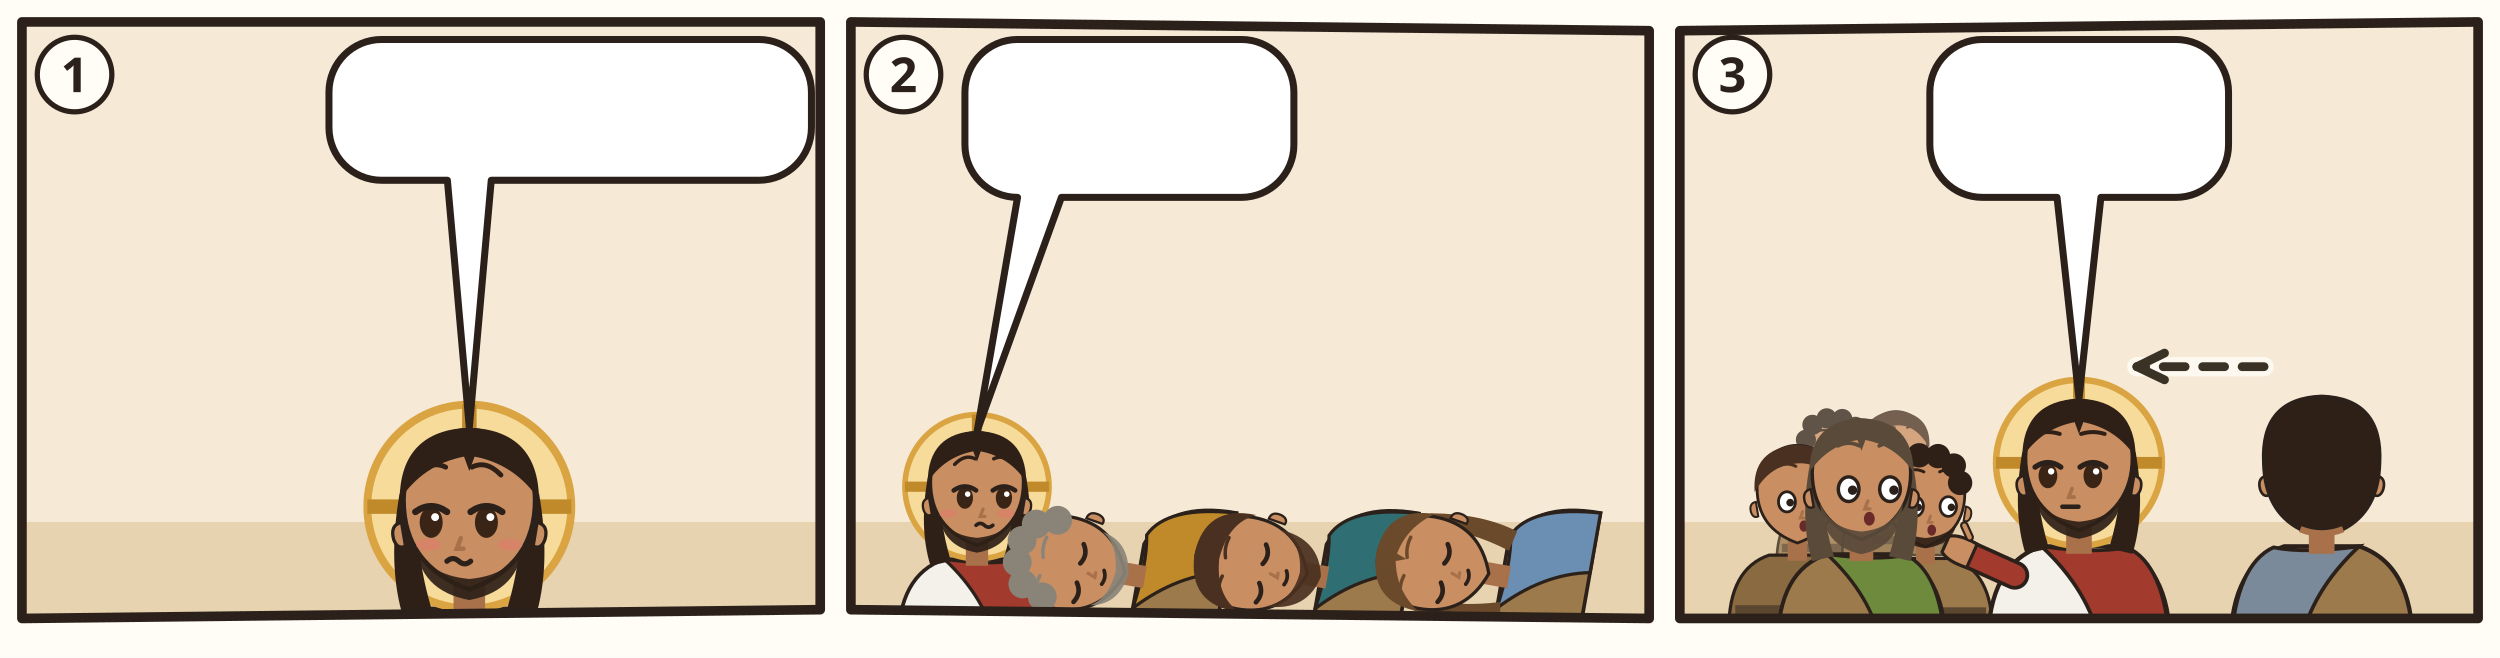
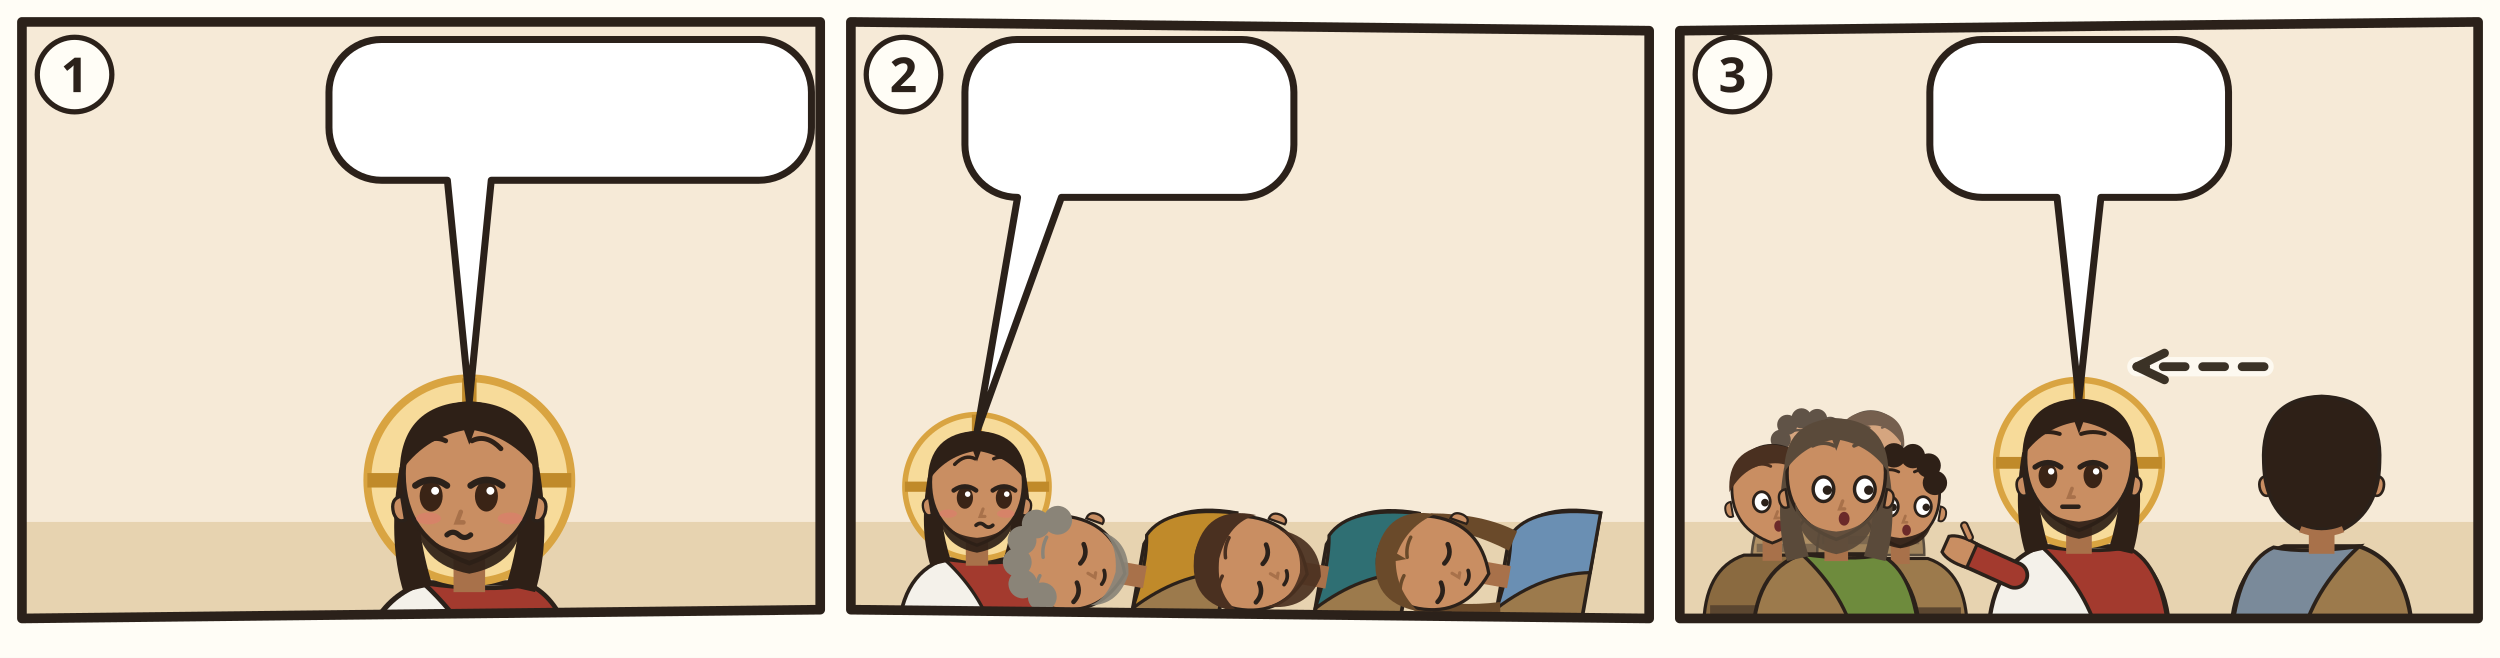
<svg xmlns="http://www.w3.org/2000/svg" viewBox="0 0 380 100">
  <rect width="380" height="100" fill="#FFFDF6" />
  <g transform="translate(2 2) scale(0.6667)">
    <clipPath id="an-cp-mrk-014-032-042-1">
      <polygon points="2,2 184,2 184,136 2,138" />
    </clipPath>
    <g clip-path="url(#an-cp-mrk-014-032-042-1)">
      <polygon points="2,2 184,2 184,136 2,138" fill="#F6EAD7" />
      <path d="M0 116h186v24H0z" fill="#E7D3B0" />
      <use href="#an-garten" x="90" y="53" width="92" height="67" opacity=".6" />
      <use href="#an-gott" x="26" y="3" width="40" height="40" />
-       <g transform="translate(104 112.5) scale(1.5)">
+       <g transform="translate(104 106.5) scale(1.5)">
        <path d="M-17 34Q-17 19-7 15.6L7 15.6Q17 19 17 34z" fill="#F4F1EA" stroke="#2B211A" stroke-width=".8" />
        <path d="M-7 15.6Q3 17 9 15.8Q16 19 17 34L4 34Q2 24-7 15.6z" fill="#A33A2E" stroke="#2B211A" stroke-width=".7" />
        <circle r="15.5" fill="#F7DB9A" stroke="#D9A441" stroke-width="1.2" />
        <path d="M0-15.5v5M-15.5 0h5M15.5 0h-5" stroke="#C08A2A" stroke-width="2.2" />
        <path d="M-10.6 -2Q-12.5 9-10 17L-5.6 16Q-8.4 7-7.6-1z M10.6 -2Q12.5 9 10 17L5.6 16Q8.4 7 7.6-1z" fill="#2E2017" />
        <path d="M-2.4 11h4.8v6h-4.8z" fill="#A8714A" />
        <path d="M-10 -1Q-10 9 0 12.6Q10 9 10 -1A10 10.6 0 0 0 -10 -1z" fill="#C98E62" stroke="#2B211A" stroke-width=".7" />
        <path d="M10.3 2.4q1.8.4 1.2 2.6-.6 1.6-1.8 1z M-10.3 2.4q-1.8.4-1.2 2.6.6 1.6 1.8 1z" fill="#C98E62" stroke="#2B211A" stroke-width=".5" />
        <path d="M-8.2 5.6Q-7.6 12.8 0 14.2Q7.6 12.8 8.2 5.6Q6.6 10.4 0 11Q-6.6 10.4-8.2 5.6z" fill="#2E2017" opacity=".92" />
        <ellipse cx="-5.8" cy="2.4" rx="1.75" ry="2.35" fill="#3A2416" />
        <path d="M-8.2 0.8Q-5.8 -0.9 -3.4 0.8" fill="none" stroke="#2B211A" stroke-width="1" stroke-linecap="round" />
        <circle cx="-5.2" cy="1.6" r=".6" fill="#FFF" />
        <ellipse cx="2.6" cy="2.4" rx="1.75" ry="2.35" fill="#3A2416" />
        <path d="M0.2 0.8Q2.6 -0.9 5.0 0.8" fill="none" stroke="#2B211A" stroke-width="1" stroke-linecap="round" />
        <circle cx="3.2" cy="1.6" r=".6" fill="#FFF" />
        <path d="M-8.0 -4.8Q-5.8 -7.1 -3.6 -6.0M0.4 -6.0Q2.6 -7.1 4.8 -4.8" fill="none" stroke="#2E2017" stroke-width=".75" stroke-linecap="round" />
        <path d="M-1.3 4.8l-.6 1.6h1" fill="none" stroke="#A8714A" stroke-width=".7" stroke-linecap="round" />
        <ellipse cx="-6.2" cy="5.8" rx="1.9" ry=".9" fill="#E07A6E" opacity=".55" />
        <ellipse cx="6.2" cy="5.8" rx="1.9" ry=".9" fill="#E07A6E" opacity=".55" />
        <path d="M-3.4 8.3q.9-.8 1.8 0t1.8 0" fill="none" stroke="#2B211A" stroke-width=".8" stroke-linecap="round" />
        <path d="M-10.6-1Q-10.5-11.6 0-12Q10.5-11.6 10.6-1Q7-6.4 .8-7.6L0-5.4-.8-7.6Q-7-6.4-10.6-1z" fill="#2E2017" />
        <use href="#an-z-beten" x="-4" y="13" width="16" height="12" />
      </g>
      <g>
-         <path d="M84 6H170A12 12 0 0 1 182 18V26.1A12 12 0 0 1 170 38.1L109 38.1L104 94.5L99 38.1H84A12 12 0 0 1 72 26.1V18A12 12 0 0 1 84 6Z" fill="#FFFFFF" stroke="#2B211A" stroke-width="1.6" stroke-linejoin="round" />
+         <path d="M84 6H170A12 12 0 0 1 182 18V26.1A12 12 0 0 1 170 38.1L109 38.1L104 88.5L99 38.1H84A12 12 0 0 1 72 26.1V18A12 12 0 0 1 84 6Z" fill="#FFFFFF" stroke="#2B211A" stroke-width="1.6" stroke-linejoin="round" />
        <use href="#an-becher" x="78" y="12" width="17.3" height="20.1" />
        <use href="#an-z-ablehnen" x="100.3" y="12" width="21.8" height="20.1" />
        <use href="#an-gott" x="127.1" y="12" width="20.1" height="20.1" />
        <use href="#an-z-hoeren" x="152.2" y="12" width="23.8" height="20.1" />
      </g>
    </g>
    <polygon points="2,2 184,2 184,136 2,138" fill="none" stroke="#2B211A" stroke-width="2.2" stroke-linejoin="round" />
    <circle cx="14" cy="14" r="8.5" fill="#FFFDF6" stroke="#2B211A" stroke-width="1.2" />
    <text x="14" y="18" text-anchor="middle" font-family="sans-serif" font-size="11" font-weight="700" fill="#2B211A">1</text>
  </g>
  <g transform="translate(128 2) scale(0.6667)">
    <clipPath id="an-cp-mrk-014-032-042-2">
      <polygon points="2,2 184,4 184,138 2,136" />
    </clipPath>
    <g clip-path="url(#an-cp-mrk-014-032-042-2)">
      <polygon points="2,2 184,4 184,138 2,136" fill="#F6EAD7" />
      <path d="M0 116h186v24H0z" fill="#E7D3B0" />
      <use href="#an-garten" x="4" y="53" width="92" height="67" opacity=".6" />
      <g transform="translate(30.75 107.96) scale(1.06)">
        <path d="M-17 34Q-17 19-7 15.6L7 15.6Q17 19 17 34z" fill="#F4F1EA" stroke="#2B211A" stroke-width=".8" />
        <path d="M-7 15.6Q3 17 9 15.8Q16 19 17 34L4 34Q2 24-7 15.6z" fill="#A33A2E" stroke="#2B211A" stroke-width=".7" />
        <path d="M12 21L21.1 16.9" stroke="#2B211A" stroke-width="5.4" stroke-linecap="round" />
        <path d="M12 21L21.1 16.9" stroke="#A33A2E" stroke-width="4" stroke-linecap="round" />
        <g transform="translate(21.1 16.9) rotate(66)">
          <path d="M-2.4 1.2Q-2.8-2.6-1.6-4.2h3.2Q2.8-2.6 2.4 1.2z" fill="#C98E62" stroke="#2B211A" stroke-width=".6" />
          <path d="M3 -.6l1.6-1.8" stroke="#2B211A" stroke-width="1.6" stroke-linecap="round" />
          <path d="M3 -.6l1.6-1.8" stroke="#C98E62" stroke-width=".8" stroke-linecap="round" />
        </g>
        <circle r="15.5" fill="#F7DB9A" stroke="#D9A441" stroke-width="1.2" />
        <path d="M0-15.5v5M-15.5 0h5M15.5 0h-5" stroke="#C08A2A" stroke-width="2.2" />
        <path d="M-10.6 -2Q-12.5 9-10 17L-5.6 16Q-8.4 7-7.6-1z M10.6 -2Q12.5 9 10 17L5.6 16Q8.4 7 7.6-1z" fill="#2E2017" />
        <path d="M-2.4 11h4.8v6h-4.8z" fill="#A8714A" />
        <path d="M-10 -1Q-10 9 0 12.6Q10 9 10 -1A10 10.6 0 0 0 -10 -1z" fill="#C98E62" stroke="#2B211A" stroke-width=".7" />
        <path d="M10.3 2.4q1.8.4 1.2 2.6-.6 1.6-1.8 1z M-10.3 2.4q-1.8.4-1.2 2.6.6 1.6 1.8 1z" fill="#C98E62" stroke="#2B211A" stroke-width=".5" />
        <path d="M-8.2 5.6Q-7.6 12.8 0 14.2Q7.6 12.8 8.2 5.6Q6.6 10.4 0 11Q-6.6 10.4-8.2 5.6z" fill="#2E2017" opacity=".92" />
        <ellipse cx="-2.6" cy="2.4" rx="1.75" ry="2.35" fill="#3A2416" />
        <path d="M-5.0 0.8Q-2.6 -0.9 -0.2 0.8" fill="none" stroke="#2B211A" stroke-width="1" stroke-linecap="round" />
        <circle cx="-2.0" cy="1.6" r=".6" fill="#FFF" />
        <ellipse cx="5.8" cy="2.4" rx="1.75" ry="2.35" fill="#3A2416" />
        <path d="M3.4 0.8Q5.8 -0.9 8.2 0.8" fill="none" stroke="#2B211A" stroke-width="1" stroke-linecap="round" />
        <circle cx="6.4" cy="1.6" r=".6" fill="#FFF" />
        <path d="M-4.8 -4.8Q-2.6 -7.1 -0.4 -6.0M3.6 -6.0Q5.8 -7.1 8.0 -4.8" fill="none" stroke="#2E2017" stroke-width=".75" stroke-linecap="round" />
        <path d="M1.3 4.8l-.6 1.6h1" fill="none" stroke="#A8714A" stroke-width=".7" stroke-linecap="round" />
        <ellipse cx="-6.2" cy="5.8" rx="1.9" ry=".9" fill="#E07A6E" opacity=".55" />
        <ellipse cx="6.2" cy="5.8" rx="1.9" ry=".9" fill="#E07A6E" opacity=".55" />
        <path d="M-0.2 8.3q.9-.8 1.8 0t1.8 0" fill="none" stroke="#2B211A" stroke-width=".8" stroke-linecap="round" />
        <path d="M-10.6-1Q-10.5-11.6 0-12Q10.5-11.6 10.6-1Q7-6.4 .8-7.6L0-5.4-.8-7.6Q-7-6.4-10.6-1z" fill="#2E2017" />
      </g>
      <g transform="rotate(-80 72.2 129.2)">
        <g transform="translate(72.25 107.96) scale(1.06)">
          <path d="M-17 34Q-17 19-7 15.6L7 15.6Q17 19 17 34z" fill="#9C7A4C" stroke="#2B211A" stroke-width=".8" />
          <path d="M-7 15.6Q3 17 9 15.8Q16 19 17 34L4 34Q2 24-7 15.6z" fill="#C08A2A" stroke="#2B211A" stroke-width=".7" />
          <path d="M-2.4 11h4.8v6h-4.8z" fill="#A8714A" />
          <path d="M-10 -1Q-10 9 0 12.6Q10 9 10 -1A10 10.6 0 0 0 -10 -1z" fill="#C98E62" stroke="#2B211A" stroke-width=".7" />
          <path d="M10.3 2.4q1.8.4 1.2 2.6-.6 1.6-1.8 1z M-10.3 2.4q-1.8.4-1.2 2.6.6 1.6 1.8 1z" fill="#C98E62" stroke="#2B211A" stroke-width=".5" />
          <path d="M-8 6.4Q-7 12.4 0 13.4Q7 12.4 8 6.4Q6 10 0 10.6Q-6 10-8 6.4z" fill="#8A8478" opacity=".92" />
          <path d="M-7.9 2.8Q-5.8 4.2 -3.7 2.8" fill="none" stroke="#2B211A" stroke-width="1" stroke-linecap="round" />
          <path d="M0.5 2.8Q2.6 4.2 4.7 2.8" fill="none" stroke="#2B211A" stroke-width="1" stroke-linecap="round" />
          <path d="M-8.0 -5.3Q-5.8 -6.0 -3.6 -5.3M0.4 -5.3Q2.6 -6.0 4.8 -5.3" fill="none" stroke="#8A8478" stroke-width=".75" stroke-linecap="round" />
          <path d="M-1.3 4.8l-.6 1.6h1" fill="none" stroke="#A8714A" stroke-width=".7" stroke-linecap="round" />
          <path d="M-3.1 8.1Q-1.6 8.9 -0.1 8.1" fill="none" stroke="#2B211A" stroke-width=".8" stroke-linecap="round" />
          <circle cx="-8" cy="-4" r="3.1" fill="#8A8478" />
          <circle cx="-6" cy="-8.6" r="3.1" fill="#8A8478" />
          <circle cx="-1.6" cy="-10.6" r="3.1" fill="#8A8478" />
          <circle cx="3.2" cy="-10.4" r="3.1" fill="#8A8478" />
          <circle cx="7.2" cy="-8" r="3.1" fill="#8A8478" />
          <circle cx="8.8" cy="-3.6" r="3.1" fill="#8A8478" />
-           <use href="#an-a-schluessel" x="-4" y="13" width="16" height="12" />
+           <use href="#an-a-schluessel" x="1" y="16" width="14" height="14" />
        </g>
      </g>
      <g transform="rotate(-80 113.8 129.2)">
        <g transform="translate(113.75 107.96) scale(1.06)">
          <path d="M-17 34Q-17 19-7 15.6L7 15.6Q17 19 17 34z" fill="#9C7A4C" stroke="#2B211A" stroke-width=".8" />
          <path d="M-7 15.6Q3 17 9 15.8Q16 19 17 34L4 34Q2 24-7 15.6z" fill="#2F6F73" stroke="#2B211A" stroke-width=".7" />
          <path d="M-2.4 11h4.8v6h-4.8z" fill="#A8714A" />
          <path d="M-10 -1Q-10 9 0 12.6Q10 9 10 -1A10 10.6 0 0 0 -10 -1z" fill="#C98E62" stroke="#2B211A" stroke-width=".7" />
          <path d="M10.3 2.4q1.8.4 1.2 2.6-.6 1.6-1.8 1z M-10.3 2.4q-1.8.4-1.2 2.6.6 1.6 1.8 1z" fill="#C98E62" stroke="#2B211A" stroke-width=".5" />
          <path d="M-8.4 5Q-8 14 0 15.6Q8 14 8.4 5Q6.6 10.4 0 11Q-6.6 10.4-8.4 5z" fill="#4A3020" opacity=".92" />
          <path d="M-7.9 2.8Q-5.8 4.2 -3.7 2.8" fill="none" stroke="#2B211A" stroke-width="1" stroke-linecap="round" />
          <path d="M0.5 2.8Q2.6 4.2 4.7 2.8" fill="none" stroke="#2B211A" stroke-width="1" stroke-linecap="round" />
          <path d="M-8.0 -5.3Q-5.8 -6.0 -3.6 -5.3M0.4 -5.3Q2.6 -6.0 4.8 -5.3" fill="none" stroke="#4A3020" stroke-width=".75" stroke-linecap="round" />
          <path d="M-1.3 4.8l-.6 1.6h1" fill="none" stroke="#A8714A" stroke-width=".7" stroke-linecap="round" />
          <path d="M-3.1 8.1Q-1.6 8.9 -0.1 8.1" fill="none" stroke="#2B211A" stroke-width=".8" stroke-linecap="round" />
          <path d="M-10.6-.4Q-11-11.6 0-12Q11-11.6 10.6-.4Q8-6 0-6.6Q-8-6-10.6-.4z" fill="#4A3020" />
-           <use href="#an-a-muschel" x="-4" y="13" width="16" height="12" />
+           <use href="#an-a-muschel" x="1" y="16" width="14" height="14" />
        </g>
      </g>
      <g transform="rotate(-80 155.2 129.2)">
        <g transform="translate(155.25 107.96) scale(1.06)">
          <path d="M-17 34Q-17 19-7 15.6L7 15.6Q17 19 17 34z" fill="#9C7A4C" stroke="#2B211A" stroke-width=".8" />
          <path d="M-7 15.6Q3 17 9 15.8Q16 19 17 34L4 34Q2 24-7 15.6z" fill="#6A8FB3" stroke="#2B211A" stroke-width=".7" />
          <path d="M-10.6 -2Q-12.5 9-10 17L-5.6 16Q-8.4 7-7.6-1z M10.6 -2Q12.5 9 10 17L5.6 16Q8.4 7 7.6-1z" fill="#6A4A2A" />
          <path d="M-2.4 11h4.8v6h-4.8z" fill="#A8714A" />
          <path d="M-10 -1Q-10 9 0 12.6Q10 9 10 -1A10 10.6 0 0 0 -10 -1z" fill="#C98E62" stroke="#2B211A" stroke-width=".7" />
          <path d="M10.3 2.4q1.8.4 1.2 2.6-.6 1.6-1.8 1z M-10.3 2.4q-1.8.4-1.2 2.6.6 1.6 1.8 1z" fill="#C98E62" stroke="#2B211A" stroke-width=".5" />
          <path d="M-7.9 2.8Q-5.8 4.2 -3.7 2.8" fill="none" stroke="#2B211A" stroke-width="1" stroke-linecap="round" />
          <path d="M0.5 2.8Q2.6 4.2 4.7 2.8" fill="none" stroke="#2B211A" stroke-width="1" stroke-linecap="round" />
          <path d="M-8.0 -5.3Q-5.8 -6.0 -3.6 -5.3M0.4 -5.3Q2.6 -6.0 4.8 -5.3" fill="none" stroke="#6A4A2A" stroke-width=".75" stroke-linecap="round" />
          <path d="M-1.3 4.8l-.6 1.6h1" fill="none" stroke="#A8714A" stroke-width=".7" stroke-linecap="round" />
          <path d="M-3.1 8.1Q-1.6 8.9 -0.1 8.1" fill="none" stroke="#2B211A" stroke-width=".8" stroke-linecap="round" />
          <path d="M-10.6-1Q-10.5-11.6 0-12Q10.5-11.6 10.6-1Q7-6.4 .8-7.6L0-5.4-.8-7.6Q-7-6.4-10.6-1z" fill="#6A4A2A" />
-           <use href="#an-a-kelch" x="-4" y="13" width="16" height="12" />
+           <use href="#an-a-kelch" x="1" y="16" width="14" height="14" />
        </g>
      </g>
      <use href="#an-z-schlafen" x="87.7" y="104.6" width="14" height="11" />
      <g>
        <path d="M40 6H91A12 12 0 0 1 103 18V30A12 12 0 0 1 91 42L50 42L30.8 95.2L40 42H40A12 12 0 0 1 28 30V18A12 12 0 0 1 40 6Z" fill="#FFFFFF" stroke="#2B211A" stroke-width="1.6" stroke-linejoin="round" />
        <use href="#an-z-wachen" x="34" y="12" width="36.0" height="24" />
        <use href="#an-z-beten" x="75.0" y="12" width="22.0" height="24" />
      </g>
    </g>
    <polygon points="2,2 184,4 184,138 2,136" fill="none" stroke="#2B211A" stroke-width="2.2" stroke-linejoin="round" />
    <circle cx="14" cy="14" r="8.5" fill="#FFFDF6" stroke="#2B211A" stroke-width="1.2" />
    <text x="14" y="18" text-anchor="middle" font-family="sans-serif" font-size="11" font-weight="700" fill="#2B211A">2</text>
  </g>
  <g transform="translate(254 2) scale(0.6667)">
    <clipPath id="an-cp-mrk-014-032-042-3">
      <polygon points="2,4 184,2 184,138 2,138" />
    </clipPath>
    <g clip-path="url(#an-cp-mrk-014-032-042-3)">
      <polygon points="2,4 184,2 184,138 2,138" fill="#F6EAD7" />
      <path d="M0 116h186v24H0z" fill="#E7D3B0" />
      <g opacity=".75">
-         <g transform="translate(36.672 100.2264) scale(0.740784)">
+         <g transform="translate(30.93227 100.2264) scale(0.740784)">
          <path d="M-17 34Q-17 19-7 15.6L7 15.6Q17 19 17 34z" fill="#9C7A4C" stroke="#2B211A" stroke-width=".8" />
          <path d="M-15.4 28h30.8v2.6h-30.8z" fill="#5B4630" />
          <path d="M-2.4 11h4.8v6h-4.8z" fill="#A8714A" />
          <path d="M-10 -1Q-10 9 0 12.6Q10 9 10 -1A10 10.6 0 0 0 -10 -1z" fill="#C98E62" stroke="#2B211A" stroke-width=".7" />
          <path d="M10.3 2.4q1.8.4 1.2 2.6-.6 1.6-1.8 1z M-10.3 2.4q-1.8.4-1.2 2.6.6 1.6 1.8 1z" fill="#C98E62" stroke="#2B211A" stroke-width=".5" />
          <path d="M-8 6.4Q-7 12 0 13Q7 12 8 6.4Q6 9.8 0 10.4Q-6 9.8-8 6.4z" fill="#2E2017" opacity=".92" />
          <ellipse cx="-2.6" cy="2.4" rx="2.1" ry="2.5" fill="#FFF" stroke="#2B211A" stroke-width=".7" />
          <circle cx="-1.8" cy="2.6" r=".95" fill="#2B211A" />
          <ellipse cx="5.8" cy="2.4" rx="2.1" ry="2.5" fill="#FFF" stroke="#2B211A" stroke-width=".7" />
          <circle cx="6.6" cy="2.6" r=".95" fill="#2B211A" />
          <path d="M-4.8 -6.4Q-2.6 -7.5 -0.4 -6.4M3.6 -6.4Q5.8 -7.5 8.0 -6.4" fill="none" stroke="#2E2017" stroke-width=".75" stroke-linecap="round" />
          <path d="M1.3 4.8l-.6 1.6h1" fill="none" stroke="#A8714A" stroke-width=".7" stroke-linecap="round" />
          <ellipse cx="1.6" cy="8.4" rx="1.1" ry="1.4" fill="#6B2A2A" />
          <circle cx="-8" cy="-4" r="3.1" fill="#2E2017" />
          <circle cx="-6" cy="-8.6" r="3.1" fill="#2E2017" />
          <circle cx="-1.6" cy="-10.6" r="3.1" fill="#2E2017" />
          <circle cx="3.2" cy="-10.4" r="3.1" fill="#2E2017" />
          <circle cx="7.2" cy="-8" r="3.1" fill="#2E2017" />
          <circle cx="8.8" cy="-3.6" r="3.1" fill="#2E2017" />
        </g>
-         <g transform="translate(51.2632 99.104) scale(0.718336)">
+         <g transform="translate(45.52347 99.104) scale(0.718336)">
          <path d="M-17 34Q-17 19-7 15.6L7 15.6Q17 19 17 34z" fill="#8A6A40" stroke="#2B211A" stroke-width=".8" />
          <path d="M-15.4 28h30.8v2.6h-30.8z" fill="#5B4630" />
          <path d="M-2.4 11h4.8v6h-4.8z" fill="#A8714A" />
          <path d="M-10 -1Q-10 9 0 12.6Q10 9 10 -1A10 10.6 0 0 0 -10 -1z" fill="#C98E62" stroke="#2B211A" stroke-width=".7" />
          <path d="M10.3 2.4q1.8.4 1.2 2.6-.6 1.6-1.8 1z M-10.3 2.4q-1.8.4-1.2 2.6.6 1.6 1.8 1z" fill="#C98E62" stroke="#2B211A" stroke-width=".5" />
          <ellipse cx="-2.6" cy="2.4" rx="2.1" ry="2.5" fill="#FFF" stroke="#2B211A" stroke-width=".7" />
          <circle cx="-1.8" cy="2.6" r=".95" fill="#2B211A" />
          <ellipse cx="5.8" cy="2.4" rx="2.1" ry="2.5" fill="#FFF" stroke="#2B211A" stroke-width=".7" />
          <circle cx="6.6" cy="2.6" r=".95" fill="#2B211A" />
          <path d="M-4.8 -6.4Q-2.6 -7.5 -0.4 -6.4M3.6 -6.4Q5.8 -7.5 8.0 -6.4" fill="none" stroke="#4A3020" stroke-width=".75" stroke-linecap="round" />
          <path d="M1.3 4.8l-.6 1.6h1" fill="none" stroke="#A8714A" stroke-width=".7" stroke-linecap="round" />
          <ellipse cx="1.6" cy="8.4" rx="1.1" ry="1.4" fill="#6B2A2A" />
          <path d="M-10.6 0Q-11.4-10.8 0-11.8Q11.4-10.8 10.6 0Q6-8.2-1-7Q-7-6.4-10.6 0z" fill="#4A3020" />
        </g>
      </g>
-       <g transform="translate(28.8152 109.2056) scale(0.920368)">
+       <g transform="translate(23.07547 109.2056) scale(0.920368)">
        <path d="M-17 34Q-17 19-7 15.6L7 15.6Q17 19 17 34z" fill="#8A6A40" stroke="#2B211A" stroke-width=".8" />
        <path d="M-15.4 28h30.8v2.6h-30.8z" fill="#5B4630" />
        <path d="M-2.4 11h4.8v6h-4.8z" fill="#A8714A" />
        <path d="M-10 -1Q-10 9 0 12.6Q10 9 10 -1A10 10.6 0 0 0 -10 -1z" fill="#C98E62" stroke="#2B211A" stroke-width=".7" />
        <path d="M10.3 2.4q1.8.4 1.2 2.6-.6 1.6-1.8 1z M-10.3 2.4q-1.8.4-1.2 2.6.6 1.6 1.8 1z" fill="#C98E62" stroke="#2B211A" stroke-width=".5" />
        <ellipse cx="-2.6" cy="2.4" rx="2.1" ry="2.5" fill="#FFF" stroke="#2B211A" stroke-width=".7" />
        <circle cx="-1.8" cy="2.6" r=".95" fill="#2B211A" />
        <ellipse cx="5.8" cy="2.4" rx="2.1" ry="2.5" fill="#FFF" stroke="#2B211A" stroke-width=".7" />
        <circle cx="6.6" cy="2.6" r=".95" fill="#2B211A" />
        <path d="M-4.8 -6.4Q-2.6 -7.5 -0.4 -6.4M3.6 -6.4Q5.8 -7.5 8.0 -6.4" fill="none" stroke="#4A3020" stroke-width=".75" stroke-linecap="round" />
        <path d="M1.3 4.8l-.6 1.6h1" fill="none" stroke="#A8714A" stroke-width=".7" stroke-linecap="round" />
        <ellipse cx="1.6" cy="8.4" rx="1.1" ry="1.4" fill="#6B2A2A" />
        <path d="M-10.6 0Q-11.4-10.8 0-11.8Q11.4-10.8 10.6 0Q6-8.2-1-7Q-7-6.4-10.6 0z" fill="#4A3020" />
      </g>
-       <g transform="translate(57.9976 110.328) scale(0.89792)">
+       <g transform="translate(52.25787 110.328) scale(0.89792)">
        <path d="M-17 34Q-17 19-7 15.6L7 15.6Q17 19 17 34z" fill="#9C7A4C" stroke="#2B211A" stroke-width=".8" />
        <path d="M-15.4 28h30.8v2.6h-30.8z" fill="#5B4630" />
        <path d="M-2.4 11h4.8v6h-4.8z" fill="#A8714A" />
        <path d="M-10 -1Q-10 9 0 12.6Q10 9 10 -1A10 10.6 0 0 0 -10 -1z" fill="#C98E62" stroke="#2B211A" stroke-width=".7" />
        <path d="M10.3 2.4q1.8.4 1.2 2.6-.6 1.6-1.8 1z M-10.3 2.4q-1.8.4-1.2 2.6.6 1.6 1.8 1z" fill="#C98E62" stroke="#2B211A" stroke-width=".5" />
        <path d="M-8 6.4Q-7 12 0 13Q7 12 8 6.4Q6 9.8 0 10.4Q-6 9.8-8 6.4z" fill="#2E2017" opacity=".92" />
        <ellipse cx="-2.6" cy="2.4" rx="2.1" ry="2.5" fill="#FFF" stroke="#2B211A" stroke-width=".7" />
        <circle cx="-1.8" cy="2.6" r=".95" fill="#2B211A" />
        <ellipse cx="5.8" cy="2.4" rx="2.1" ry="2.5" fill="#FFF" stroke="#2B211A" stroke-width=".7" />
        <circle cx="6.6" cy="2.6" r=".95" fill="#2B211A" />
        <path d="M-4.8 -6.4Q-2.6 -7.5 -0.4 -6.4M3.6 -6.4Q5.8 -7.5 8.0 -6.4" fill="none" stroke="#2E2017" stroke-width=".75" stroke-linecap="round" />
        <path d="M1.3 4.8l-.6 1.6h1" fill="none" stroke="#A8714A" stroke-width=".7" stroke-linecap="round" />
        <ellipse cx="1.6" cy="8.4" rx="1.1" ry="1.4" fill="#6B2A2A" />
        <circle cx="-8" cy="-4" r="3.1" fill="#2E2017" />
        <circle cx="-6" cy="-8.6" r="3.1" fill="#2E2017" />
        <circle cx="-1.6" cy="-10.6" r="3.1" fill="#2E2017" />
        <circle cx="3.2" cy="-10.4" r="3.1" fill="#2E2017" />
        <circle cx="7.2" cy="-8" r="3.1" fill="#2E2017" />
        <circle cx="8.8" cy="-3.6" r="3.1" fill="#2E2017" />
      </g>
-       <g transform="translate(43.4064 105.8384) scale(1.1224)">
+       <g transform="translate(37.66667 105.8384) scale(1.1224)">
        <path d="M-17 34Q-17 19-7 15.6L7 15.6Q17 19 17 34z" fill="#9C7A4C" stroke="#2B211A" stroke-width=".8" />
        <path d="M-7 15.6Q3 17 9 15.8Q16 19 17 34L4 34Q2 24-7 15.6z" fill="#6E8B3D" stroke="#2B211A" stroke-width=".7" />
        <path d="M-10.6 -2Q-12.5 9-10 17L-5.6 16Q-8.4 7-7.6-1z M10.6 -2Q12.5 9 10 17L5.6 16Q8.4 7 7.6-1z" fill="#5A4A3A" />
        <path d="M-2.4 11h4.8v6h-4.8z" fill="#A8714A" />
        <path d="M-10 -1Q-10 9 0 12.6Q10 9 10 -1A10 10.6 0 0 0 -10 -1z" fill="#C98E62" stroke="#2B211A" stroke-width=".7" />
        <path d="M10.3 2.4q1.8.4 1.2 2.6-.6 1.6-1.8 1z M-10.3 2.4q-1.8.4-1.2 2.6.6 1.6 1.8 1z" fill="#C98E62" stroke="#2B211A" stroke-width=".5" />
        <path d="M-8.4 5Q-8 14 0 15.6Q8 14 8.4 5Q6.6 10.4 0 11Q-6.6 10.4-8.4 5z" fill="#5A4A3A" opacity=".92" />
        <ellipse cx="-2.6" cy="2.4" rx="2.1" ry="2.5" fill="#FFF" stroke="#2B211A" stroke-width=".7" />
        <circle cx="-1.8" cy="2.6" r=".95" fill="#2B211A" />
        <ellipse cx="5.8" cy="2.4" rx="2.1" ry="2.5" fill="#FFF" stroke="#2B211A" stroke-width=".7" />
        <circle cx="6.6" cy="2.6" r=".95" fill="#2B211A" />
        <path d="M-4.8 -6.4Q-2.6 -7.5 -0.4 -6.4M3.6 -6.4Q5.8 -7.5 8.0 -6.4" fill="none" stroke="#5A4A3A" stroke-width=".75" stroke-linecap="round" />
        <path d="M1.3 4.8l-.6 1.6h1" fill="none" stroke="#A8714A" stroke-width=".7" stroke-linecap="round" />
        <ellipse cx="1.6" cy="8.4" rx="1.1" ry="1.4" fill="#6B2A2A" />
        <path d="M-10.6-1Q-10.5-11.6 0-12Q10.5-11.6 10.6-1Q7-6.4 .8-7.6L0-5.4-.8-7.6Q-7-6.4-10.6-1z" fill="#5A4A3A" />
      </g>
      <g transform="translate(93.0 102.52) scale(1.22)">
        <path d="M-17 34Q-17 19-7 15.6L7 15.6Q17 19 17 34z" fill="#F4F1EA" stroke="#2B211A" stroke-width=".8" />
        <path d="M-7 15.6Q3 17 9 15.8Q16 19 17 34L4 34Q2 24-7 15.6z" fill="#A33A2E" stroke="#2B211A" stroke-width=".7" />
        <path d="M-12 21L-21.1 16.9" stroke="#2B211A" stroke-width="5.4" stroke-linecap="round" />
        <path d="M-12 21L-21.1 16.9" stroke="#A33A2E" stroke-width="4" stroke-linecap="round" />
        <g transform="translate(-21.1 16.9) rotate(294)">
          <path d="M-2.4 1.2Q-2.8-2.6-1.6-4.2h3.2Q2.8-2.6 2.4 1.2z" fill="#C98E62" stroke="#2B211A" stroke-width=".6" />
          <path d="M3 -.6l1.6-1.8" stroke="#2B211A" stroke-width="1.6" stroke-linecap="round" />
          <path d="M3 -.6l1.6-1.8" stroke="#C98E62" stroke-width=".8" stroke-linecap="round" />
        </g>
        <circle r="15.5" fill="#F7DB9A" stroke="#D9A441" stroke-width="1.2" />
        <path d="M0-15.5v5M-15.5 0h5M15.5 0h-5" stroke="#C08A2A" stroke-width="2.2" />
        <path d="M-10.6 -2Q-12.5 9-10 17L-5.6 16Q-8.4 7-7.6-1z M10.6 -2Q12.5 9 10 17L5.6 16Q8.4 7 7.6-1z" fill="#2E2017" />
        <path d="M-2.4 11h4.8v6h-4.8z" fill="#A8714A" />
        <path d="M-10 -1Q-10 9 0 12.6Q10 9 10 -1A10 10.6 0 0 0 -10 -1z" fill="#C98E62" stroke="#2B211A" stroke-width=".7" />
        <path d="M10.3 2.4q1.8.4 1.2 2.6-.6 1.6-1.8 1z M-10.3 2.4q-1.8.4-1.2 2.6.6 1.6 1.8 1z" fill="#C98E62" stroke="#2B211A" stroke-width=".5" />
        <path d="M-8.2 5.6Q-7.6 12.8 0 14.2Q7.6 12.8 8.2 5.6Q6.6 10.4 0 11Q-6.6 10.4-8.2 5.6z" fill="#2E2017" opacity=".92" />
        <ellipse cx="-5.8" cy="2.4" rx="1.75" ry="2.35" fill="#3A2416" />
        <path d="M-8.2 0.8Q-5.8 -0.9 -3.4 0.8" fill="none" stroke="#2B211A" stroke-width="1" stroke-linecap="round" />
        <circle cx="-5.2" cy="1.6" r=".6" fill="#FFF" />
        <ellipse cx="2.6" cy="2.4" rx="1.75" ry="2.35" fill="#3A2416" />
        <path d="M0.2 0.8Q2.6 -0.9 5.0 0.8" fill="none" stroke="#2B211A" stroke-width="1" stroke-linecap="round" />
        <circle cx="3.2" cy="1.6" r=".6" fill="#FFF" />
        <path d="M-8.0 -5.4Q-5.8 -6.1 -3.6 -5.4M0.4 -5.4Q2.6 -6.1 4.8 -5.4" fill="none" stroke="#2E2017" stroke-width=".75" stroke-linecap="round" />
        <path d="M-1.3 4.8l-.6 1.6h1" fill="none" stroke="#A8714A" stroke-width=".7" stroke-linecap="round" />
        <path d="M-3.1 8.2h3" stroke="#2B211A" stroke-width=".85" stroke-linecap="round" />
        <path d="M-10.6-1Q-10.5-11.6 0-12Q10.5-11.6 10.6-1Q7-6.4 .8-7.6L0-5.4-.8-7.6Q-7-6.4-10.6-1z" fill="#2E2017" />
      </g>
      <g transform="translate(148.3333 102.52) scale(1.22) scale(-1 1)">
        <path d="M-17 34Q-17 19-7 15.6L7 15.6Q17 19 17 34z" fill="#9C7A4C" stroke="#2B211A" stroke-width=".8" />
        <path d="M-7 15.6Q3 17 9 15.8Q16 19 17 34L4 34Q2 24-7 15.6z" fill="#7A8A9A" stroke="#2B211A" stroke-width=".7" />
        <path d="M-2.4 11h4.8v6h-4.8z" fill="#A8714A" />
        <path d="M-10 -1Q-10 9 0 12.6Q10 9 10 -1A10 10.6 0 0 0 -10 -1z" fill="#C98E62" stroke="#2B211A" stroke-width=".7" />
        <path d="M10.3 2.4q1.8.4 1.2 2.6-.6 1.6-1.8 1z M-10.3 2.4q-1.8.4-1.2 2.6.6 1.6 1.8 1z" fill="#C98E62" stroke="#2B211A" stroke-width=".5" />
        <path d="M-8 6.4Q-7 12.4 0 13.4Q7 12.4 8 6.4Q6 10 0 10.6Q-6 10-8 6.4z" fill="#2E2017" opacity=".92" />
        <ellipse cx="-5.8" cy="2.4" rx="1.75" ry="2.35" fill="#3A2416" />
        <path d="M-8.2 0.8Q-5.8 -0.9 -3.4 0.8" fill="none" stroke="#2B211A" stroke-width="1" stroke-linecap="round" />
        <circle cx="-5.2" cy="1.6" r=".6" fill="#FFF" />
        <ellipse cx="2.6" cy="2.4" rx="1.75" ry="2.35" fill="#3A2416" />
        <path d="M0.2 0.8Q2.6 -0.9 5.0 0.8" fill="none" stroke="#2B211A" stroke-width="1" stroke-linecap="round" />
        <circle cx="3.2" cy="1.6" r=".6" fill="#FFF" />
        <path d="M-8.0 -5.3Q-5.8 -6.0 -3.6 -5.3M0.4 -5.3Q2.6 -6.0 4.8 -5.3" fill="none" stroke="#2E2017" stroke-width=".75" stroke-linecap="round" />
        <path d="M-1.3 4.8l-.6 1.6h1" fill="none" stroke="#A8714A" stroke-width=".7" stroke-linecap="round" />
        <path d="M-3.1 8.2h3" stroke="#2B211A" stroke-width=".85" stroke-linecap="round" />
        <path d="M-10.6-.4Q-11-11.6 0-12Q11-11.6 10.6-.4Q8-6 0-6.6Q-8-6-10.6-.4z" fill="#2E2017" />
        <path d="M-10.8 0Q-11.4-12 0-12.4Q11.4-12 10.8 0Q10.6 9 4 12.4H-4Q-10.6 9-10.8 0z" fill="#2E2017" stroke="#2B211A" stroke-width=".7" />
        <path d="M-4 12.4Q0 14 4 12.4" fill="none" stroke="#A8714A" stroke-width="1.2" />
-         <use href="#an-a-kasse" x="-4" y="13" width="16" height="12" />
+         <use href="#an-a-kasse" x="1" y="16" width="14" height="14" />
      </g>
      <path d="M135.2 80.6Q120.7 80.6 106.2 80.6" fill="none" stroke="#FFFDF6" stroke-width="4.4" stroke-linecap="round" opacity=".8" />
      <path d="M135.2 80.6Q120.7 80.6 106.2 80.6" fill="none" stroke="#3B3226" stroke-width="2" stroke-dasharray="5 4" stroke-linecap="round" />
      <path d="M112.5 77.5L106.2 80.6L112.5 83.6" fill="none" stroke="#3B3226" stroke-width="2" stroke-linecap="round" stroke-linejoin="round" />
      <g>
        <path d="M71 6H115.1A12 12 0 0 1 127.1 18V30A12 12 0 0 1 115.1 42L98 42L93 87.9L88 42H71A12 12 0 0 1 59 30V18A12 12 0 0 1 71 6Z" fill="#FFFFFF" stroke="#2B211A" stroke-width="1.6" stroke-linejoin="round" />
        <use href="#an-z-stunde" x="65.0" y="12" width="17.5" height="24" />
        <use href="#an-z-ausliefern" x="87.4" y="12" width="33.6" height="24" />
      </g>
    </g>
    <polygon points="2,4 184,2 184,138 2,138" fill="none" stroke="#2B211A" stroke-width="2.2" stroke-linejoin="round" />
    <circle cx="14" cy="14" r="8.5" fill="#FFFDF6" stroke="#2B211A" stroke-width="1.2" />
    <text x="14" y="18" text-anchor="middle" font-family="sans-serif" font-size="11" font-weight="700" fill="#2B211A">3</text>
  </g>
</svg>
